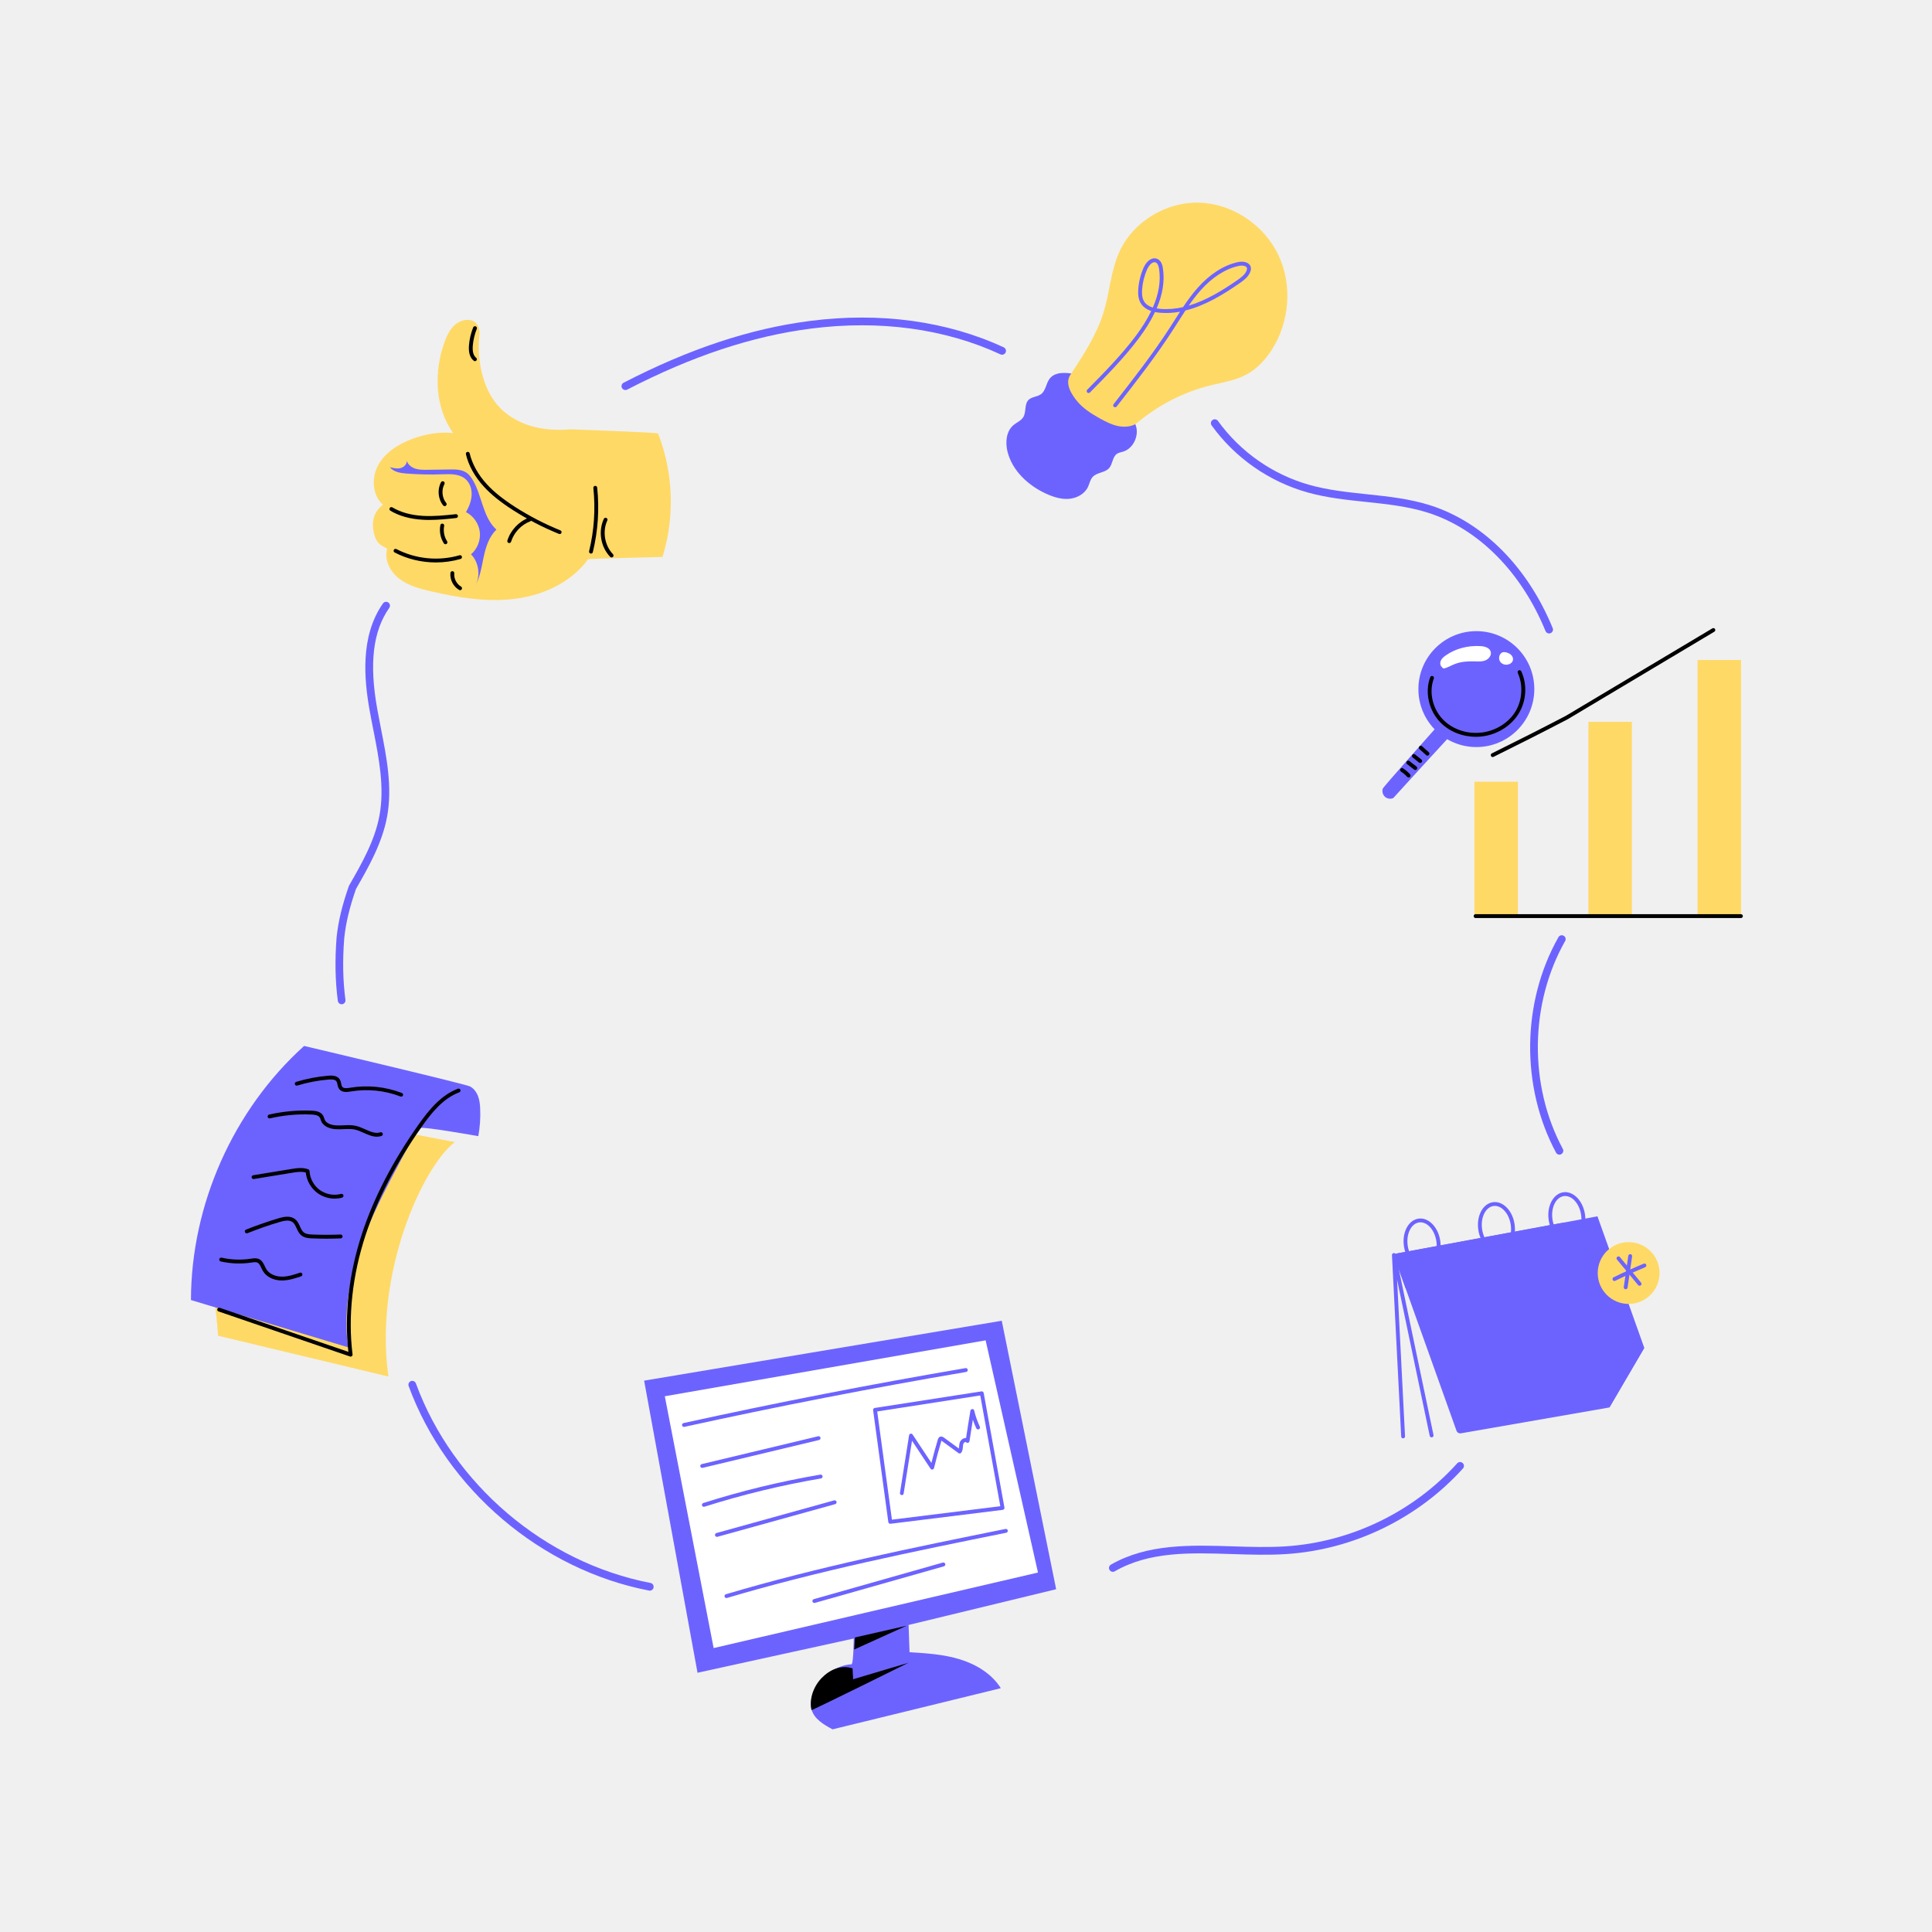
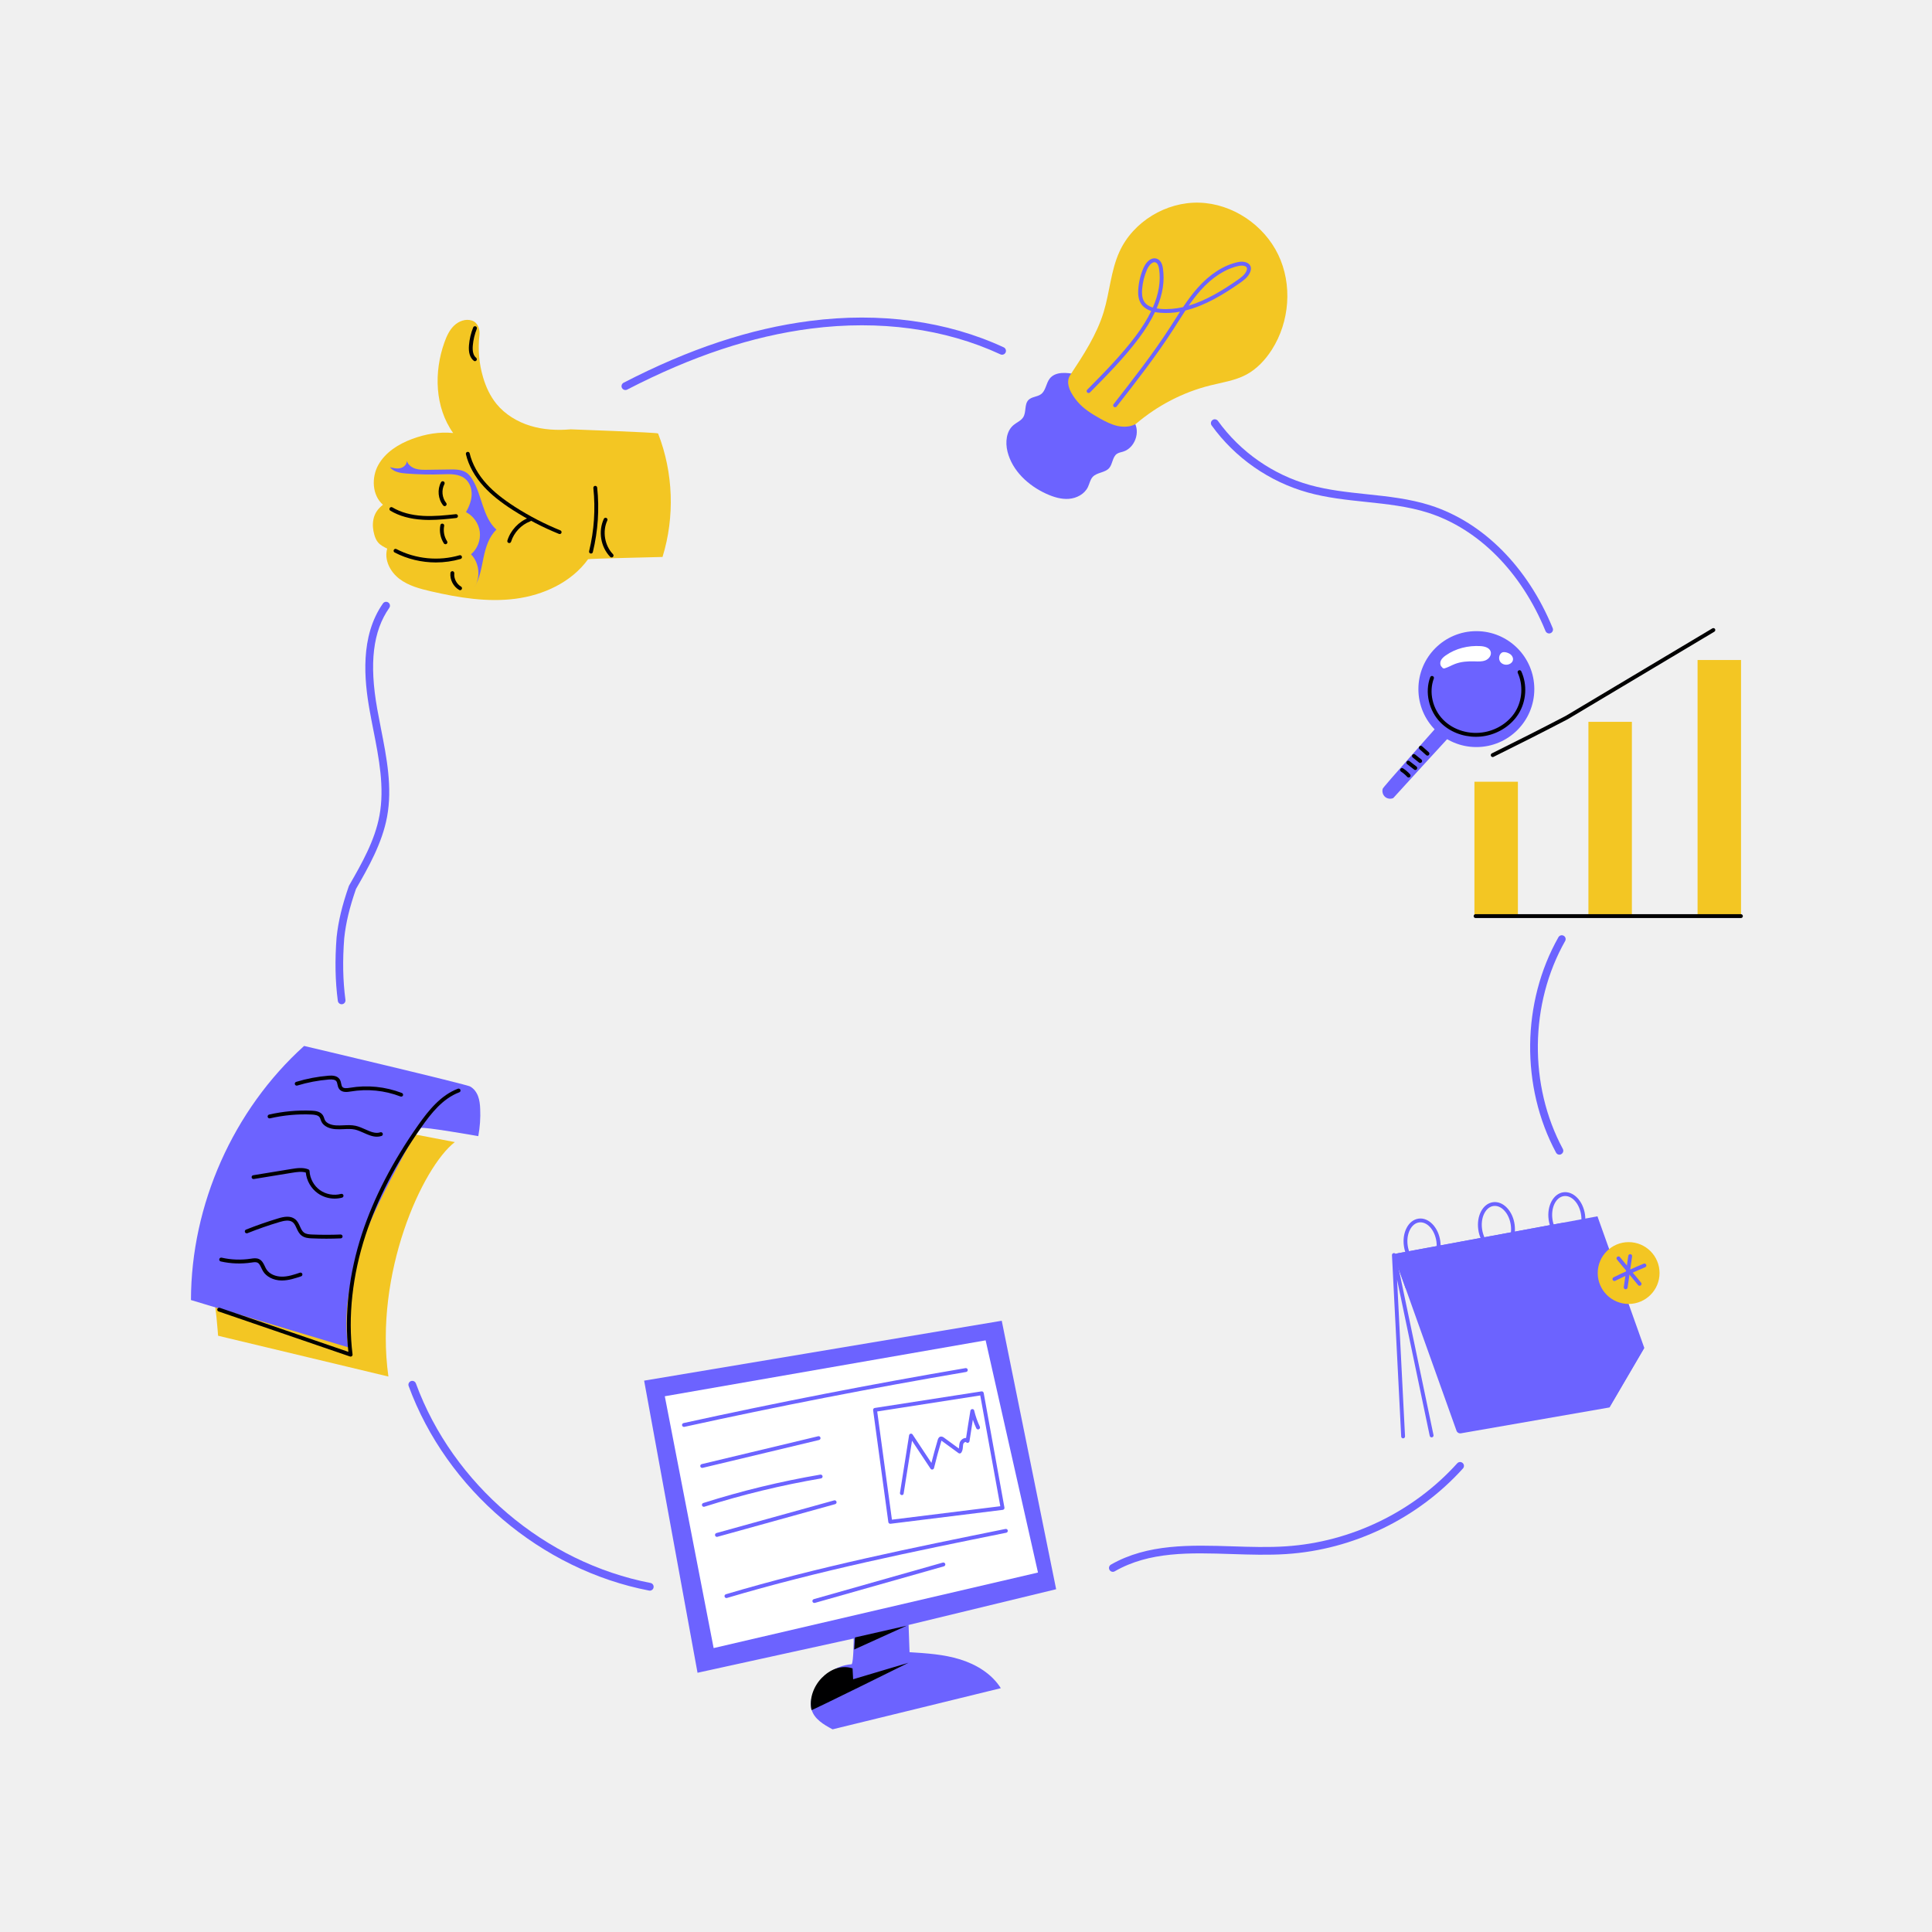
<svg xmlns="http://www.w3.org/2000/svg" transform="scale(1)" version="1.1" id="_x30_092_x5F_Workflow_x5F_3" x="0px" y="0px" width="500px" height="500px" viewBox="0 0 500 500" xml:space="preserve" class="show_show__wrapper__graphic__5Waiy ">
  <style type="text/css">
	.st0{fill:#6C63FF;}
	.st1{fill:#FFFFFF;}
	.st2{fill:#000001;}
	.st3{fill:#6C63FF;}
- 	.st4{fill:#FFD966;}
+ 	.st4{fill:#F3C623;}
</style>
  <g id="icons">
    <g id="icon-1">
      <g id="colors">
        <path class="st0" d="M166.7,357.31l13.82,75.6l40.41-8.86c0,0,0,5.87-0.51,6.65c-4.5,0.34-8.64,3.54-10.1,7.81     c-0.42,1.24-0.63,2.6-0.3,3.87c0.66,2.49,3.17,3.96,5.45,5.17c0,0,43.39-10.59,43.54-10.65c-2.34-3.73-6.36-6.16-10.57-7.46     c-4.21-1.3-8.66-1.58-13.05-1.85l-0.25-7.05l38.19-9.25l-14.08-69.48L166.7,357.31z" />
        <polygon class="st1" points="172.05,361.35 184.69,426.52 268.63,406.97 255.08,346.88    " />
        <path class="st2" d="M220.64,431.77l0.15,2.82l14.33-4.27c0,0-24.97,12.38-25.1,12.25c-0.65-2.95,0.53-6.13,2.63-8.31     C214.75,432.09,217.65,430.81,220.64,431.77z" />
        <polygon class="st2" points="234.65,420.73 221.27,423.77 221.07,426.89    " />
      </g>
      <g id="line">
        <path class="st3" d="M177.01,369.28c-0.23,0-0.44-0.16-0.49-0.39c-0.06-0.27,0.11-0.54,0.38-0.6     c24.04-5.28,48.59-10.07,72.97-14.22c0.27-0.04,0.53,0.14,0.58,0.41s-0.14,0.53-0.41,0.58c-24.37,4.15-48.91,8.93-72.93,14.21     C177.08,369.28,177.04,369.28,177.01,369.28z" />
        <path class="st3" d="M181.73,379.89c-0.23,0-0.43-0.15-0.49-0.38c-0.06-0.27,0.1-0.54,0.37-0.6l12.88-3.08     c5.75-1.38,11.5-2.75,17.25-4.13c0.27-0.06,0.54,0.1,0.6,0.37s-0.1,0.54-0.37,0.6c-5.75,1.37-11.5,2.75-17.25,4.13l-12.88,3.08     C181.81,379.89,181.77,379.89,181.73,379.89z" />
        <path class="st3" d="M182.16,389.96c-0.21,0-0.41-0.14-0.48-0.35c-0.08-0.26,0.06-0.54,0.33-0.63     c9.88-3.14,20.07-5.61,30.29-7.35c0.27-0.05,0.53,0.14,0.58,0.41c0.05,0.27-0.14,0.53-0.41,0.58     c-10.17,1.73-20.31,4.19-30.15,7.31C182.26,389.96,182.21,389.96,182.16,389.96z" />
        <path class="st3" d="M185.54,397.74c-0.22,0-0.42-0.14-0.48-0.37c-0.07-0.27,0.08-0.54,0.35-0.62l30.46-8.45     c0.27-0.08,0.54,0.08,0.62,0.35c0.07,0.27-0.08,0.54-0.35,0.62l-30.46,8.45C185.63,397.74,185.58,397.74,185.54,397.74z" />
        <path class="st3" d="M233.41,386.93c-0.03,0-0.05,0-0.08-0.01c-0.27-0.04-0.46-0.3-0.42-0.57l2.36-14.9     c0.03-0.2,0.19-0.37,0.39-0.41c0.2-0.05,0.41,0.04,0.52,0.21c0.93,1.41,1.87,2.82,2.8,4.23l2.07,3.12     c0.5-1.99,1.06-4.01,1.65-6.01c0.08-0.23,0.22-0.66,0.66-0.79c0.42-0.1,0.76,0.14,0.9,0.23l3.9,2.85     c0.03-0.17,0.04-0.35,0.06-0.54c0.02-0.29,0.05-0.6,0.13-0.91c0.17-0.63,0.78-1.18,1.41-1.27c0.09-0.01,0.18-0.02,0.26-0.01     c0.36-2.35,0.72-4.7,1.12-7.06c0.04-0.23,0.24-0.41,0.48-0.42c0.27-0.01,0.45,0.15,0.5,0.38c0.35,1.45,0.84,2.85,1.46,4.17     c0.12,0.25,0.01,0.55-0.24,0.67c-0.25,0.12-0.55,0.01-0.67-0.24c-0.34-0.72-0.64-1.46-0.9-2.23c-0.29,1.78-0.56,3.56-0.83,5.33     l-0.04,0.23c-0.03,0.21-0.19,0.37-0.4,0.42c-0.21,0.04-0.42-0.05-0.53-0.23c-0.29,0.01-0.6,0.25-0.67,0.52     c-0.06,0.22-0.08,0.46-0.1,0.73c-0.04,0.49-0.08,1.05-0.43,1.53c-0.08,0.11-0.2,0.18-0.33,0.2c-0.13,0.02-0.27-0.01-0.38-0.09     l-4.41-3.22c0,0,0,0,0,0c-0.01,0.02-0.01,0.04-0.02,0.05c-0.7,2.34-1.34,4.71-1.91,7.05c-0.05,0.19-0.2,0.34-0.4,0.37     c-0.2,0.04-0.39-0.05-0.5-0.22l-2.7-4.07c-0.7-1.05-1.4-2.11-2.09-3.16l-2.16,13.63C233.86,386.76,233.65,386.93,233.41,386.93z" />
        <path class="st3" d="M188,413.57c-0.22,0-0.41-0.14-0.48-0.36c-0.08-0.26,0.07-0.54,0.34-0.62c23.78-7.07,48.48-12.07,72.36-16.9     c0.27-0.05,0.54,0.12,0.59,0.39c0.05,0.27-0.12,0.54-0.39,0.59c-23.86,4.83-48.54,9.82-72.28,16.88     C188.1,413.57,188.05,413.57,188,413.57z" />
        <path class="st3" d="M210.75,414.84c-0.22,0-0.42-0.14-0.48-0.36c-0.08-0.27,0.08-0.54,0.34-0.62     c11.13-3.16,22.27-6.32,33.4-9.47c0.26-0.07,0.54,0.08,0.62,0.35c0.08,0.27-0.08,0.54-0.34,0.62     c-11.13,3.15-22.27,6.31-33.4,9.47C210.84,414.84,210.79,414.84,210.75,414.84z" />
        <path class="st3" d="M230.4,394.35c-0.25,0-0.46-0.18-0.5-0.43l-3.94-28.98c-0.04-0.27,0.15-0.52,0.42-0.56l27.63-4.29     c0.27-0.04,0.52,0.14,0.57,0.41l5.37,29.67c0.02,0.13-0.01,0.27-0.09,0.38c-0.08,0.11-0.2,0.18-0.34,0.2l-29.06,3.6     C230.44,394.35,230.42,394.35,230.4,394.35z M227.02,365.29l3.81,28l28.05-3.48l-5.19-28.67L227.02,365.29z" />
      </g>
    </g>
    <g id="icon-2">
      <g id="colors_1_">
        <path class="st4" d="M117.71,295.57c-8.42,6.51-20.93,34.02-17.19,60.68l-44.08-10.56c0,0-0.67-9.41-1.23-9.18     c1.1-5.11,4.49-9.36,7.99-13.18c11.7-12.79,25.66-23.24,40.3-32.33l0.8,2L117.71,295.57z" />
        <path class="st3" d="M49.42,336.45c0.04-24.71,10.94-49.2,29.28-65.76c0,0,42.75,10.08,42.99,10.51     c0.97,0.53,1.65,1.48,2.04,2.52c0.38,1.03,0.5,2.15,0.54,3.25c0.11,2.36-0.06,4.74-0.49,7.06c0,0-14.51-2.56-14.88-2.09     c-2.08,2.54-3.64,5.47-5.19,8.37c-4,7.53-7.98,15.12-10.7,23.2s-4.15,16.74-2.9,25.18L49.42,336.45z" />
      </g>
      <g id="lu">
        <path class="st2" d="M103.83,283.8c-0.06,0-0.12-0.01-0.18-0.03c-4.11-1.58-8.57-2.02-12.91-1.29c-0.81,0.13-2.16,0.35-2.92-0.59     c-0.31-0.39-0.41-0.85-0.49-1.25c-0.06-0.3-0.12-0.58-0.26-0.78c-0.27-0.41-0.9-0.56-1.98-0.48c-2.77,0.23-5.51,0.75-8.16,1.56     c-0.27,0.08-0.54-0.07-0.62-0.33c-0.08-0.26,0.07-0.54,0.33-0.62c2.72-0.83,5.54-1.37,8.37-1.6c0.93-0.08,2.24-0.06,2.89,0.92     c0.24,0.36,0.33,0.77,0.4,1.14c0.07,0.32,0.13,0.63,0.29,0.83c0.36,0.45,1.18,0.36,1.98,0.23c4.51-0.76,9.16-0.29,13.43,1.35     c0.26,0.1,0.39,0.39,0.29,0.65C104.22,283.68,104.03,283.8,103.83,283.8z" />
        <path class="st2" d="M90.74,351.09c-0.05,0-0.11-0.01-0.16-0.03l-34.02-11.66c-0.26-0.09-0.4-0.37-0.31-0.63s0.37-0.4,0.64-0.31     l33.27,11.4c-1.08-9.72,0.14-20.28,3.52-30.59c3.04-9.25,7.93-18.7,14.54-28.09c2.76-3.92,5.91-7.77,10.29-9.42     c0.26-0.1,0.55,0.03,0.64,0.29c0.1,0.26-0.03,0.55-0.29,0.64c-4.33,1.63-7.35,5.53-9.83,9.06c-6.55,9.31-11.39,18.67-14.4,27.83     c-3.43,10.45-4.61,21.15-3.39,30.94c0.02,0.17-0.05,0.34-0.18,0.45C90.96,351.06,90.85,351.09,90.74,351.09z" />
        <path class="st2" d="M97.54,294.18c-1.18,0-2.31-0.51-3.41-1c-0.75-0.33-1.52-0.68-2.27-0.85c-0.92-0.2-1.89-0.16-2.91-0.11     c-1.43,0.06-2.9,0.13-4.25-0.52c-0.7-0.34-1.22-0.82-1.5-1.38c-0.09-0.19-0.16-0.38-0.23-0.58c-0.07-0.21-0.13-0.4-0.23-0.55     c-0.38-0.6-1.32-0.71-2.1-0.75c-3.61-0.16-7.23,0.17-10.77,0.99c-0.27,0.06-0.54-0.11-0.6-0.38c-0.06-0.27,0.11-0.54,0.38-0.6     c3.63-0.83,7.34-1.17,11.03-1.01c1.02,0.04,2.27,0.22,2.9,1.21c0.16,0.26,0.25,0.53,0.33,0.78c0.05,0.15,0.1,0.31,0.17,0.45     c0.23,0.46,0.69,0.76,1.04,0.93c1.12,0.54,2.4,0.48,3.76,0.42c1.04-0.05,2.13-0.1,3.17,0.13c0.85,0.19,1.67,0.56,2.47,0.91     c1.36,0.61,2.65,1.19,3.9,0.77c0.26-0.09,0.55,0.05,0.63,0.32c0.09,0.26-0.05,0.54-0.32,0.63     C98.34,294.12,97.94,294.18,97.54,294.18z" />
        <path class="st2" d="M86.59,310.2c-1.56,0-3.12-0.49-4.4-1.42c-1.7-1.22-2.85-3.24-3.05-5.33c-1.12-0.33-2.4-0.12-3.54,0.06     l-9.91,1.62c-0.27,0.05-0.53-0.14-0.57-0.41c-0.04-0.27,0.14-0.53,0.41-0.57l9.91-1.62c1.3-0.21,2.92-0.47,4.36,0.1     c0.18,0.07,0.3,0.25,0.31,0.44c0.09,1.91,1.11,3.79,2.66,4.91c1.55,1.12,3.65,1.51,5.5,1c0.26-0.07,0.54,0.08,0.61,0.35     c0.07,0.27-0.08,0.54-0.35,0.62C87.91,310.11,87.25,310.2,86.59,310.2z" />
        <path class="st2" d="M84.48,320.57c-1.24,0-2.48-0.03-3.72-0.08c-0.93-0.03-1.91-0.12-2.69-0.71c-0.67-0.5-1-1.23-1.33-1.94     c-0.28-0.61-0.54-1.19-1-1.54c-0.86-0.67-2.2-0.39-3.4-0.04c-2.79,0.83-5.58,1.8-8.3,2.89c-0.26,0.1-0.55-0.02-0.65-0.28     s0.02-0.55,0.28-0.65c2.74-1.09,5.56-2.07,8.38-2.92c1.44-0.43,3.08-0.74,4.3,0.2c0.65,0.5,0.98,1.22,1.29,1.92     c0.28,0.62,0.55,1.21,1.02,1.56c0.55,0.42,1.35,0.48,2.13,0.51c2.44,0.1,4.91,0.1,7.35,0c0.26-0.01,0.51,0.2,0.52,0.48     c0.01,0.28-0.2,0.51-0.48,0.52C86.96,320.54,85.72,320.57,84.48,320.57z" />
        <path class="st2" d="M72.95,331.39c-0.05,0-0.09,0-0.14,0c-2.06-0.04-3.88-0.97-4.76-2.43c-0.15-0.26-0.29-0.54-0.42-0.82     c-0.28-0.6-0.54-1.17-1.02-1.38c-0.4-0.18-0.94-0.1-1.47-0.02c-2.71,0.41-5.38,0.31-8.01-0.28c-0.27-0.06-0.44-0.33-0.38-0.6     c0.06-0.27,0.33-0.43,0.6-0.38c2.51,0.57,5.05,0.65,7.57,0.27c0.71-0.11,1.43-0.21,2.1,0.09c0.81,0.37,1.19,1.17,1.52,1.87     c0.12,0.25,0.23,0.5,0.37,0.73c0.84,1.4,2.58,1.92,3.92,1.95c1.67,0.05,3.31-0.53,4.78-1.02c0.26-0.09,0.55,0.05,0.63,0.31     s-0.05,0.54-0.31,0.63C76.42,330.81,74.72,331.39,72.95,331.39z" />
      </g>
    </g>
    <g id="icon-3">
      <g id="colors_2_">
        <path class="st4" d="M124.08,86.78c-0.42,3.64-0.1,7.36,0.94,10.87c0.73,2.48,1.83,4.87,3.46,6.87c2.23,2.74,5.39,4.64,8.76,5.68     c3.38,1.03,6.97,1.22,10.49,0.91c0,0,22.29,0.8,22.58,1.07c3.95,10.12,4.36,21.58,1.15,31.96c0,0-19.14,0.45-19.26,0.58     c-4.3,5.96-11.53,9.3-18.82,10.24c-7.28,0.94-14.68-0.27-21.83-1.92c-2.9-0.67-5.86-1.45-8.22-3.26s-3.96-4.91-3.12-7.8     c-0.87-0.43-1.76-0.87-2.38-1.62c-0.47-0.56-0.75-1.25-0.95-1.95c-0.38-1.31-0.51-2.7-0.23-4.03c0.27-1.33,0.97-2.59,2.46-3.75     c-2.82-2.47-3.02-7.06-1.19-10.33c1.83-3.27,5.23-5.39,8.74-6.7c3.39-1.26,7.03-1.91,10.62-1.53     c-4.74-6.65-5.02-15.76-2.27-23.45c0.57-1.59,1.28-3.17,2.49-4.34s3.02-1.85,4.62-1.32C123.71,83.47,124.26,85.27,124.08,86.78z" />
        <path class="st0" d="M100.91,120.9c0.94,1.26,2.7,1.53,4.27,1.65c3.1,0.24,6.21,0.31,9.32,0.2c2.03-0.07,4.26-0.15,5.84,1.12     c1.23,0.99,1.79,2.65,1.72,4.22c-0.07,1.57-0.68,3.08-1.46,4.45c1.93,0.98,3.31,2.96,3.57,5.11s-0.62,4.4-2.27,5.8     c2.16,2.21,2.54,5.95,0.86,8.55c1.42-2.3,1.83-5.05,2.38-7.69c0.56-2.64,1.37-5.39,3.34-7.24c-3.64-3.28-3.68-8.98-6.3-13.12     c-0.37-0.59-0.81-1.15-1.37-1.56c-1.25-0.9-2.9-0.92-4.44-0.89c-1.93,0.03-3.86,0.06-5.79,0.08c-1.03,0.01-2.09,0.03-3.08-0.29     s-1.91-1.02-2.2-2.01c-0.01,0.92-0.82,1.68-1.72,1.88C102.69,121.37,101.75,121.11,100.91,120.9z" />
      </g>
      <g id="line_1_">
        <path class="st2" d="M144.84,138.21c-0.06,0-0.13-0.01-0.19-0.04c-4.1-1.66-8.12-3.74-11.92-6.17c-3.23-2.07-5.6-3.99-7.47-6.02     c-2.38-2.59-3.99-5.5-4.68-8.43c-0.06-0.27,0.1-0.54,0.37-0.6c0.27-0.06,0.54,0.1,0.6,0.37c0.65,2.76,2.18,5.53,4.44,7.99     c1.81,1.97,4.12,3.83,7.27,5.86c3.75,2.4,7.71,4.45,11.76,6.09c0.26,0.1,0.38,0.4,0.28,0.65     C145.22,138.1,145.04,138.21,144.84,138.21z" />
        <path class="st2" d="M131.79,140.54c-0.05,0-0.1-0.01-0.15-0.02c-0.26-0.08-0.41-0.36-0.33-0.63c0.82-2.65,2.94-4.91,5.54-5.9     c0.26-0.1,0.55,0.03,0.65,0.29c0.1,0.26-0.03,0.55-0.29,0.65c-2.32,0.88-4.21,2.9-4.94,5.26     C132.2,140.41,132,140.54,131.79,140.54z" />
        <path class="st2" d="M152.95,143.26c-0.04,0-0.08,0-0.12-0.01c-0.27-0.06-0.43-0.34-0.37-0.6c1.31-5.37,1.67-10.88,1.1-16.36     c-0.03-0.27,0.17-0.52,0.44-0.55c0.27-0.03,0.52,0.17,0.55,0.44c0.59,5.6,0.21,11.22-1.12,16.7     C153.38,143.11,153.18,143.26,152.95,143.26z" />
        <path class="st2" d="M158.28,144.27c-0.13,0-0.26-0.05-0.36-0.15c-2.47-2.56-3.15-6.6-1.65-9.84c0.12-0.25,0.41-0.36,0.66-0.24     c0.25,0.12,0.36,0.41,0.24,0.66c-1.31,2.82-0.69,6.49,1.47,8.72c0.19,0.2,0.19,0.52-0.01,0.71     C158.53,144.23,158.4,144.27,158.28,144.27z" />
        <path class="st2" d="M111.11,134.56c-0.56,0-1.12-0.01-1.68-0.05c-3.29-0.18-6.12-0.97-8.4-2.34c-0.24-0.14-0.31-0.45-0.17-0.69     c0.14-0.24,0.45-0.31,0.69-0.17c2.14,1.28,4.81,2.02,7.94,2.2c2.83,0.16,5.69-0.14,8.47-0.44c0.28-0.03,0.52,0.17,0.55,0.44     c0.03,0.27-0.17,0.52-0.44,0.55C115.79,134.31,113.45,134.56,111.11,134.56z" />
        <path class="st2" d="M112.8,145.56c-3.69,0-7.38-0.87-10.67-2.58c-0.25-0.13-0.34-0.43-0.21-0.67c0.13-0.25,0.43-0.34,0.67-0.21     c4.99,2.59,10.94,3.17,16.33,1.6c0.26-0.08,0.54,0.08,0.62,0.34s-0.08,0.54-0.34,0.62C117.12,145.26,114.96,145.56,112.8,145.56z     " />
        <path class="st2" d="M119.07,152.74c-0.08,0-0.17-0.02-0.25-0.07c-1.5-0.86-2.43-2.67-2.25-4.4c0.03-0.27,0.27-0.46,0.55-0.45     c0.27,0.03,0.47,0.27,0.45,0.55c-0.14,1.35,0.58,2.76,1.75,3.44c0.24,0.14,0.32,0.44,0.18,0.68     C119.41,152.65,119.24,152.74,119.07,152.74z" />
        <path class="st2" d="M115.29,140.85c-0.16,0-0.32-0.08-0.42-0.23c-0.89-1.38-1.22-3.09-0.9-4.71c0.05-0.27,0.31-0.45,0.59-0.39     c0.27,0.05,0.45,0.32,0.39,0.59c-0.27,1.36,0.01,2.81,0.76,3.97c0.15,0.23,0.08,0.54-0.15,0.69     C115.48,140.83,115.38,140.85,115.29,140.85z" />
        <path class="st2" d="M115.08,130.99c-0.15,0-0.29-0.06-0.39-0.19c-1.33-1.65-1.56-4.12-0.56-5.99c0.13-0.24,0.43-0.33,0.68-0.21     c0.24,0.13,0.34,0.43,0.21,0.68c-0.82,1.53-0.63,3.54,0.46,4.89c0.17,0.21,0.14,0.53-0.08,0.7     C115.3,130.96,115.19,130.99,115.08,130.99z" />
        <path class="st2" d="M122.92,93.47c-0.11,0-0.22-0.04-0.31-0.11c-0.98-0.78-1.4-2.13-1.24-4.02c0.13-1.58,0.5-3.13,1.09-4.6     c0.1-0.26,0.39-0.38,0.65-0.28c0.26,0.1,0.38,0.39,0.28,0.65c-0.55,1.38-0.9,2.83-1.03,4.32c-0.13,1.54,0.16,2.6,0.86,3.16     c0.22,0.17,0.25,0.49,0.08,0.7C123.21,93.41,123.07,93.47,122.92,93.47z" />
      </g>
    </g>
    <g id="icon-4">
      <g id="colors_3_">
        <path class="st3" d="M278.39,96.87c-2.36-0.48-5.27-0.77-6.74,1.13c-0.94,1.23-0.99,3.09-2.23,4.01c-0.97,0.72-2.4,0.64-3.25,1.5     c-1.11,1.13-0.52,3.13-1.36,4.47c-0.57,0.91-1.66,1.32-2.49,2.01c-1.92,1.59-2.18,4.48-1.58,6.89c1.24,4.97,5.39,8.8,10.06,10.92     c1.84,0.83,3.83,1.46,5.84,1.3s4.04-1.23,4.91-3.05c0.42-0.87,0.58-1.9,1.23-2.62c1.1-1.2,3.18-1.06,4.26-2.28     c0.94-1.07,0.84-2.88,2.01-3.69c0.47-0.33,1.07-0.41,1.62-0.58c3.03-0.94,4.53-5.07,2.81-7.74c-0.6-0.93-1.49-1.65-2.35-2.34     C287.21,103.68,284.38,98.1,278.39,96.87z" />
        <path class="st4" d="M276.97,97.07c3.41-5.17,6.87-10.43,8.67-16.36c1.56-5.13,1.84-10.65,4.06-15.54     c3.54-7.81,12.1-12.97,20.67-12.72s16.71,5.73,20.43,13.46s2.97,17.35-1.64,24.58c-1.68,2.63-3.88,5-6.63,6.47     c-2.87,1.53-6.17,2-9.33,2.79c-7.04,1.75-13.66,5.2-19.23,9.95c-1.42,0.81-3.17,0.88-4.77,0.53c-1.6-0.36-3.07-1.12-4.5-1.91     c-2.13-1.19-4.25-2.5-5.83-4.36S275.53,99.26,276.97,97.07z" />
      </g>
      <g id="line_2_">
        <path class="st0" d="M288.57,105.4c-0.1,0-0.21-0.03-0.29-0.1c-0.22-0.17-0.27-0.46-0.1-0.68c5.02-6.43,10.19-13.03,14.64-19.93     c0.41-0.64,0.82-1.28,1.23-1.92c0.44-0.7,0.89-1.4,1.34-2.1c-1.69,0.31-3.42,0.42-5.17,0.27c-0.46-0.04-0.9-0.1-1.31-0.18     c-1.04,2.21-2.46,4.49-4.25,6.88c-3.81,5.05-8.27,9.57-12.58,13.93c-0.19,0.2-0.51,0.2-0.71,0c-0.2-0.19-0.2-0.51,0-0.71     c4.29-4.34,8.73-8.83,12.5-13.83c1.71-2.27,3.06-4.45,4.07-6.54c-1.19-0.4-2.08-1.03-2.64-1.9c-0.8-1.22-0.79-2.76-0.71-3.82     c0.14-1.91,0.61-3.77,1.39-5.53c0.38-0.85,1.13-1.9,2.1-2.26c0.5-0.19,1.02-0.17,1.49,0.05c1.1,0.51,1.32,1.94,1.39,2.41     c0.49,3.28-0.04,6.71-1.62,10.38c0.3,0.05,0.63,0.09,0.97,0.12c1.99,0.16,3.95-0.02,5.87-0.46c1.15-1.72,2.37-3.4,3.74-4.95     c3.18-3.59,6.79-5.9,10.46-6.7c1.44-0.31,3.04,0.04,3.33,1.34c0.08,0.38,0.02,0.81-0.18,1.29c-0.55,1.31-1.76,2.16-2.73,2.84     c-4.17,2.9-8.92,5.81-14.01,7.05c-0.65,0.98-1.27,1.96-1.89,2.93c-0.41,0.64-0.82,1.29-1.23,1.93     C299.18,92.18,294,98.8,289,105.2C288.9,105.33,288.73,105.4,288.57,105.4z M298.77,67.86c-0.11,0-0.23,0.02-0.34,0.07     c-0.64,0.24-1.23,1.04-1.54,1.73c-0.73,1.66-1.17,3.41-1.31,5.21c-0.07,0.91-0.08,2.23,0.55,3.2c0.45,0.7,1.19,1.21,2.22,1.53     c1.55-3.55,2.09-6.86,1.62-9.99c-0.14-0.92-0.41-1.46-0.83-1.65C299.02,67.89,298.89,67.86,298.77,67.86z M321.35,68.74     c-0.27,0-0.54,0.03-0.77,0.08c-3.46,0.75-6.89,2.96-9.92,6.38c-1.08,1.22-2.08,2.54-3.02,3.9c4.53-1.34,8.79-3.97,12.58-6.6     c1.1-0.77,1.97-1.44,2.37-2.4c0.12-0.29,0.16-0.52,0.12-0.7C322.61,68.92,321.98,68.74,321.35,68.74z" />
        <path class="st0" d="M283.74,114.28c-0.05,0-0.1-0.01-0.16-0.02c-4.79-1.57-8.73-5.32-10.54-10.01c-0.1-0.26,0.03-0.55,0.29-0.65     c0.26-0.1,0.55,0.03,0.65,0.29c1.71,4.42,5.42,7.94,9.92,9.42c0.26,0.09,0.41,0.37,0.32,0.63     C284.15,114.15,283.95,114.28,283.74,114.28z" />
        <path class="st0" d="M278.4,118.37c-0.08,0-0.16-0.02-0.24-0.06c-3.89-2.1-7.14-5.41-9.16-9.32c-0.13-0.25-0.03-0.55,0.21-0.67     c0.25-0.13,0.55-0.03,0.67,0.22c1.93,3.74,5.03,6.9,8.74,8.9c0.24,0.13,0.33,0.43,0.2,0.68     C278.75,118.28,278.58,118.37,278.4,118.37z" />
        <path class="st0" d="M275.53,123.04c-0.06,0-0.12-0.01-0.18-0.03c-3.96-1.54-7.37-4.36-9.6-7.95c-0.15-0.23-0.07-0.54,0.16-0.69     c0.24-0.14,0.54-0.07,0.69,0.16c2.12,3.41,5.36,6.09,9.12,7.55c0.26,0.1,0.39,0.39,0.29,0.65     C275.92,122.92,275.73,123.04,275.53,123.04z" />
      </g>
    </g>
    <g id="icon-5">
      <g id="colors_4_">
        <rect class="st4" x="381.58" y="202.31" width="11.25" height="34.5" />
        <rect class="st4" x="411.08" y="186.81" width="11.25" height="50" />
        <rect class="st4" x="439.33" y="170.81" width="11.25" height="66" />
        <path class="st0" d="M372.51,187.37c-0.31,0.35-0.62,0.69-0.93,1.04c0,0-13.83,15.5-13.73,15.71c-0.22,0.73,0.01,1.58,0.58,2.09     c0.57,0.51,1.44,0.64,2.14,0.33c0,0,14.89-16.33,14.94-16.33C374.44,189.39,373.41,188.5,372.51,187.37z" />
        <circle class="st3" cx="382.08" cy="178.34" r="15" />
        <path class="st1" d="M373.21,172.68c-0.5-0.37-0.58-1.12-0.33-1.69s0.74-0.99,1.25-1.35c2.59-1.84,5.85-2.62,9.02-2.43     c1.05,0.06,2.3,0.39,2.63,1.4c0.3,0.92-0.43,1.91-1.32,2.28s-1.89,0.3-2.86,0.27c-1.71-0.05-3.47,0.06-5.07,0.68     c-0.91,0.35-1.76,0.87-2.7,1.14C373.63,173.04,373.3,172.92,373.21,172.68z" />
        <path class="st1" d="M388.62,168.94c-0.74,0.52-0.86,1.71-0.29,2.42c0.57,0.71,1.68,0.87,2.47,0.42c0.32-0.18,0.6-0.46,0.71-0.81     c0.21-0.62-0.15-1.32-0.69-1.69C390.15,168.83,389.13,168.58,388.62,168.94z" />
      </g>
      <g id="line_3_">
        <path class="st2" d="M381.95,190.68c-3.44,0-6.79-1.31-9.13-3.67c-3.04-3.05-4.14-7.88-2.68-11.75c0.1-0.26,0.38-0.39,0.64-0.29     c0.26,0.1,0.39,0.39,0.29,0.64c-1.33,3.51-0.32,7.91,2.46,10.69c2.68,2.7,6.81,3.91,10.76,3.15c3.29-0.63,6.23-2.6,7.88-5.28     c1.81-2.94,2.06-6.88,0.63-10.02c-0.11-0.25,0-0.55,0.25-0.66c0.25-0.11,0.55,0,0.66,0.25c1.59,3.49,1.32,7.69-0.69,10.96     c-1.79,2.91-4.98,5.06-8.54,5.74C383.64,190.61,382.79,190.68,381.95,190.68z" />
        <path class="st2" d="M450.55,237.59h-68.67c-0.28,0-0.5-0.22-0.5-0.5s0.22-0.5,0.5-0.5h68.67c0.28,0,0.5,0.22,0.5,0.5     S450.83,237.59,450.55,237.59z" />
        <path class="st2" d="M386.31,195.92c-0.18,0-0.36-0.1-0.45-0.28c-0.12-0.25-0.02-0.55,0.23-0.67c6.56-3.24,13-6.5,19.14-9.71     l37.93-22.64c0.23-0.14,0.54-0.07,0.69,0.17c0.14,0.24,0.06,0.54-0.17,0.69l-37.95,22.65c-6.17,3.22-12.62,6.49-19.18,9.73     C386.46,195.91,386.38,195.92,386.31,195.92z" />
        <path class="st2" d="M369.43,195.56c-0.12,0-0.24-0.04-0.33-0.13c-0.58-0.52-1.15-1.03-1.73-1.54c-0.21-0.18-0.23-0.5-0.05-0.71     c0.18-0.21,0.5-0.23,0.71-0.05c0.58,0.51,1.15,1.02,1.73,1.54c0.21,0.18,0.22,0.5,0.04,0.71     C369.7,195.51,369.57,195.56,369.43,195.56z" />
        <path class="st2" d="M367.54,197.45c-0.11,0-0.22-0.04-0.31-0.11l-1.62-1.3c-0.22-0.17-0.25-0.49-0.08-0.7s0.49-0.25,0.7-0.08     l1.62,1.3c0.22,0.17,0.25,0.49,0.08,0.7C367.83,197.39,367.69,197.45,367.54,197.45z" />
        <path class="st2" d="M366.29,199.28c-0.11,0-0.22-0.03-0.31-0.11c-0.6-0.47-1.21-0.94-1.82-1.41c-0.22-0.17-0.26-0.48-0.09-0.7     c0.17-0.22,0.48-0.26,0.7-0.09c0.61,0.47,1.22,0.94,1.82,1.41c0.22,0.17,0.25,0.48,0.08,0.7     C366.58,199.22,366.44,199.28,366.29,199.28z" />
        <path class="st2" d="M364.55,201.22c-0.14,0-0.27-0.06-0.37-0.17c-0.46-0.51-1-0.97-1.6-1.36c-0.23-0.15-0.3-0.46-0.15-0.69     c0.15-0.23,0.46-0.3,0.69-0.15c0.68,0.44,1.28,0.96,1.8,1.54c0.18,0.21,0.17,0.52-0.04,0.71     C364.79,201.18,364.67,201.22,364.55,201.22z" />
      </g>
    </g>
    <g id="icon-6">
      <g id="colors_5_">
        <path class="st3" d="M361.01,325.7l15.93,44.57c0.17,0.47,0.65,0.75,1.15,0.67l38.43-6.69l9.01-15.45l-8.77-24.62     c-1.93-5.41-7.5-8.62-13.15-7.58l-41.82,7.74C361.17,324.46,360.8,325.1,361.01,325.7z" />
        <polygon class="st0" points="360.61,324.56 363.77,333.4 416.51,323.45 413.42,314.78    " />
        <polygon class="st0" points="425.55,348.84 412.15,351.12 416.51,364.25    " />
        <circle class="st4" cx="421.49" cy="329.46" r="8" />
      </g>
      <g id="line_4_">
        <path class="st0" d="M368.43,328.28c-1.12,0-2.22-0.52-3.15-1.51c-1.02-1.09-1.72-2.61-1.95-4.3c-0.24-1.69,0.01-3.35,0.69-4.67     c0.71-1.38,1.82-2.24,3.11-2.42l0,0c2.6-0.36,5.11,2.23,5.61,5.78c0.24,1.69-0.01,3.35-0.69,4.67c-0.71,1.38-1.82,2.24-3.11,2.42     C368.76,328.27,368.6,328.28,368.43,328.28z M367.26,316.36c-0.96,0.13-1.8,0.81-2.36,1.89c-0.59,1.14-0.8,2.59-0.59,4.08     c0.21,1.49,0.81,2.82,1.69,3.76c0.84,0.89,1.83,1.3,2.79,1.17c0.96-0.13,1.8-0.81,2.36-1.89c0.59-1.14,0.8-2.59,0.59-4.08     C371.32,318.28,369.3,316.08,367.26,316.36L367.26,316.36z" />
        <path class="st0" d="M387.68,324.03c-1.12,0-2.22-0.52-3.15-1.51c-1.02-1.08-1.72-2.61-1.95-4.3c-0.24-1.69,0.01-3.35,0.69-4.67     c0.71-1.38,1.82-2.24,3.11-2.42c1.29-0.18,2.59,0.34,3.65,1.48c1.02,1.08,1.72,2.61,1.95,4.3c0.24,1.69-0.01,3.35-0.69,4.67     c-0.71,1.38-1.82,2.24-3.11,2.42C388.01,324.02,387.85,324.03,387.68,324.03z M386.87,312.09c-0.12,0-0.24,0.01-0.36,0.02     c-0.96,0.13-1.8,0.81-2.36,1.89c-0.59,1.14-0.8,2.59-0.59,4.08c0.21,1.49,0.81,2.82,1.69,3.75c0.84,0.89,1.83,1.31,2.79,1.17     c0.96-0.13,1.8-0.81,2.36-1.89c0.59-1.14,0.8-2.59,0.59-4.08c-0.21-1.49-0.81-2.82-1.69-3.75     C388.57,312.5,387.72,312.09,386.87,312.09z" />
        <path class="st0" d="M405.89,321.47c-1.12,0-2.22-0.52-3.15-1.51c-1.02-1.08-1.72-2.61-1.95-4.3c-0.5-3.55,1.21-6.73,3.8-7.1l0,0     c2.61-0.36,5.11,2.23,5.61,5.78c0.5,3.55-1.21,6.73-3.8,7.1C406.22,321.46,406.06,321.47,405.89,321.47z M404.72,309.55     c-2.05,0.29-3.37,2.96-2.95,5.97c0.21,1.49,0.81,2.82,1.69,3.75c0.84,0.89,1.83,1.31,2.79,1.17c2.05-0.29,3.37-2.96,2.95-5.97     C408.78,311.47,406.77,309.27,404.72,309.55L404.72,309.55z" />
        <path class="st0" d="M363.13,372.25c-0.26,0-0.49-0.21-0.5-0.47l-2.39-46.96c-0.01-0.26,0.18-0.49,0.43-0.52     c0.28-0.04,0.5,0.14,0.55,0.39l9.77,46.7c0.06,0.27-0.12,0.54-0.39,0.59c-0.27,0.06-0.54-0.12-0.59-0.39l-8.45-40.41l2.06,40.54     c0.01,0.28-0.2,0.51-0.47,0.52C363.15,372.25,363.14,372.25,363.13,372.25z" />
        <path class="st0" d="M420.72,333.66c-0.02,0-0.05,0-0.07,0c-0.27-0.04-0.46-0.29-0.42-0.57l1.17-8.09     c0.04-0.27,0.3-0.46,0.57-0.42c0.27,0.04,0.46,0.29,0.42,0.57l-1.17,8.09C421.18,333.48,420.96,333.66,420.72,333.66z" />
        <path class="st0" d="M417.81,331.52c-0.18,0-0.36-0.1-0.45-0.28c-0.12-0.25-0.02-0.55,0.23-0.67c2.51-1.24,5.13-2.43,7.8-3.53     c0.25-0.11,0.55,0.01,0.65,0.27c0.11,0.25-0.02,0.55-0.27,0.65c-2.65,1.1-5.25,2.28-7.74,3.51     C417.96,331.51,417.88,331.52,417.81,331.52z" />
        <path class="st0" d="M424.32,332.76c-0.14,0-0.29-0.06-0.38-0.18l-5.47-6.61c-0.18-0.21-0.15-0.53,0.07-0.7     c0.21-0.18,0.53-0.15,0.7,0.07l5.47,6.61c0.18,0.21,0.15,0.53-0.07,0.7C424.55,332.73,424.43,332.76,424.32,332.76z" />
      </g>
    </g>
  </g>
  <g id="line_5_">
    <path class="st0" d="M88.42,259.9c-0.49,0-0.92-0.37-0.99-0.87c-0.68-5.22-0.78-10.44-0.32-16.44c0.44-4.16,1.42-8.24,3.17-13.27   c0.02-0.06,0.05-0.11,0.08-0.17c3.27-5.7,6.65-11.59,7.85-18.11c1.34-7.25-0.14-14.8-1.58-22.1c-0.34-1.7-0.67-3.41-0.97-5.1   c-1.39-7.79-2.54-19.13,3.45-27.67c0.32-0.45,0.94-0.56,1.39-0.24c0.45,0.32,0.56,0.94,0.24,1.39c-4.23,6.04-5.22,14.35-3.11,26.17   c0.3,1.68,0.63,3.37,0.96,5.06c1.47,7.48,3,15.22,1.58,22.85c-1.26,6.82-4.85,13.11-8.04,18.66c-1.68,4.84-2.62,8.76-3.04,12.71   c-0.45,5.82-0.36,10.91,0.31,16c0.07,0.55-0.31,1.05-0.86,1.12C88.51,259.9,88.46,259.9,88.42,259.9z" />
    <path class="st0" d="M161.85,100.94c-0.36,0-0.71-0.2-0.89-0.54c-0.25-0.49-0.06-1.09,0.43-1.35c16.97-8.77,32.75-14,48.23-15.99   c18.14-2.34,35.48,0.03,50.14,6.83c0.5,0.23,0.72,0.83,0.49,1.33c-0.23,0.5-0.83,0.72-1.33,0.49c-14.32-6.65-31.27-8.95-49.04-6.67   c-15.25,1.96-30.81,7.13-47.57,15.79C162.16,100.91,162.01,100.94,161.85,100.94z" />
    <path class="st0" d="M400.91,163.94c-0.39,0-0.77-0.23-0.93-0.62c-6.25-15.26-17.3-26.41-30.32-30.6   c-5.2-1.67-10.79-2.26-16.2-2.83c-4.96-0.52-10.09-1.06-15-2.43c-9.99-2.79-18.83-8.95-24.89-17.36c-0.32-0.45-0.22-1.07,0.23-1.4   c0.45-0.32,1.07-0.22,1.4,0.23c5.8,8.04,14.25,13.94,23.81,16.6c4.75,1.32,9.79,1.85,14.67,2.37c5.51,0.58,11.21,1.18,16.6,2.92   c13.58,4.37,25.09,15.94,31.56,31.74c0.21,0.51-0.04,1.09-0.55,1.3C401.17,163.92,401.04,163.94,400.91,163.94z" />
    <path class="st0" d="M403.58,298.83c-0.36,0-0.7-0.19-0.88-0.53c-9.15-17.04-8.91-38.92,0.62-55.75c0.27-0.48,0.88-0.65,1.36-0.38   c0.48,0.27,0.65,0.88,0.38,1.36c-9.2,16.24-9.44,37.37-0.6,53.81c0.26,0.49,0.08,1.09-0.41,1.35   C403.9,298.8,403.74,298.83,403.58,298.83z" />
    <path class="st0" d="M288.01,406.79c-0.35,0-0.68-0.18-0.87-0.5c-0.28-0.48-0.11-1.09,0.37-1.37c9.47-5.43,20.64-5.07,31.44-4.73   c4.57,0.15,9.3,0.3,13.82,0c16.87-1.1,33.04-8.93,44.36-21.49c0.37-0.41,1-0.44,1.41-0.07c0.41,0.37,0.44,1,0.07,1.41   c-11.67,12.94-28.34,21.02-45.72,22.15c-4.61,0.3-9.39,0.15-14.01,0c-11.01-0.36-21.41-0.69-30.38,4.46   C288.35,406.75,288.18,406.79,288.01,406.79z" />
    <path class="st0" d="M168.17,411.66c-0.06,0-0.13-0.01-0.19-0.02c-27.98-5.4-52.4-26.18-62.22-52.93   c-0.19-0.52,0.08-1.09,0.59-1.28c0.52-0.19,1.09,0.08,1.28,0.59c9.58,26.11,33.42,46.38,60.72,51.65c0.54,0.1,0.9,0.63,0.79,1.17   C169.06,411.33,168.64,411.66,168.17,411.66z" />
  </g>
</svg>
